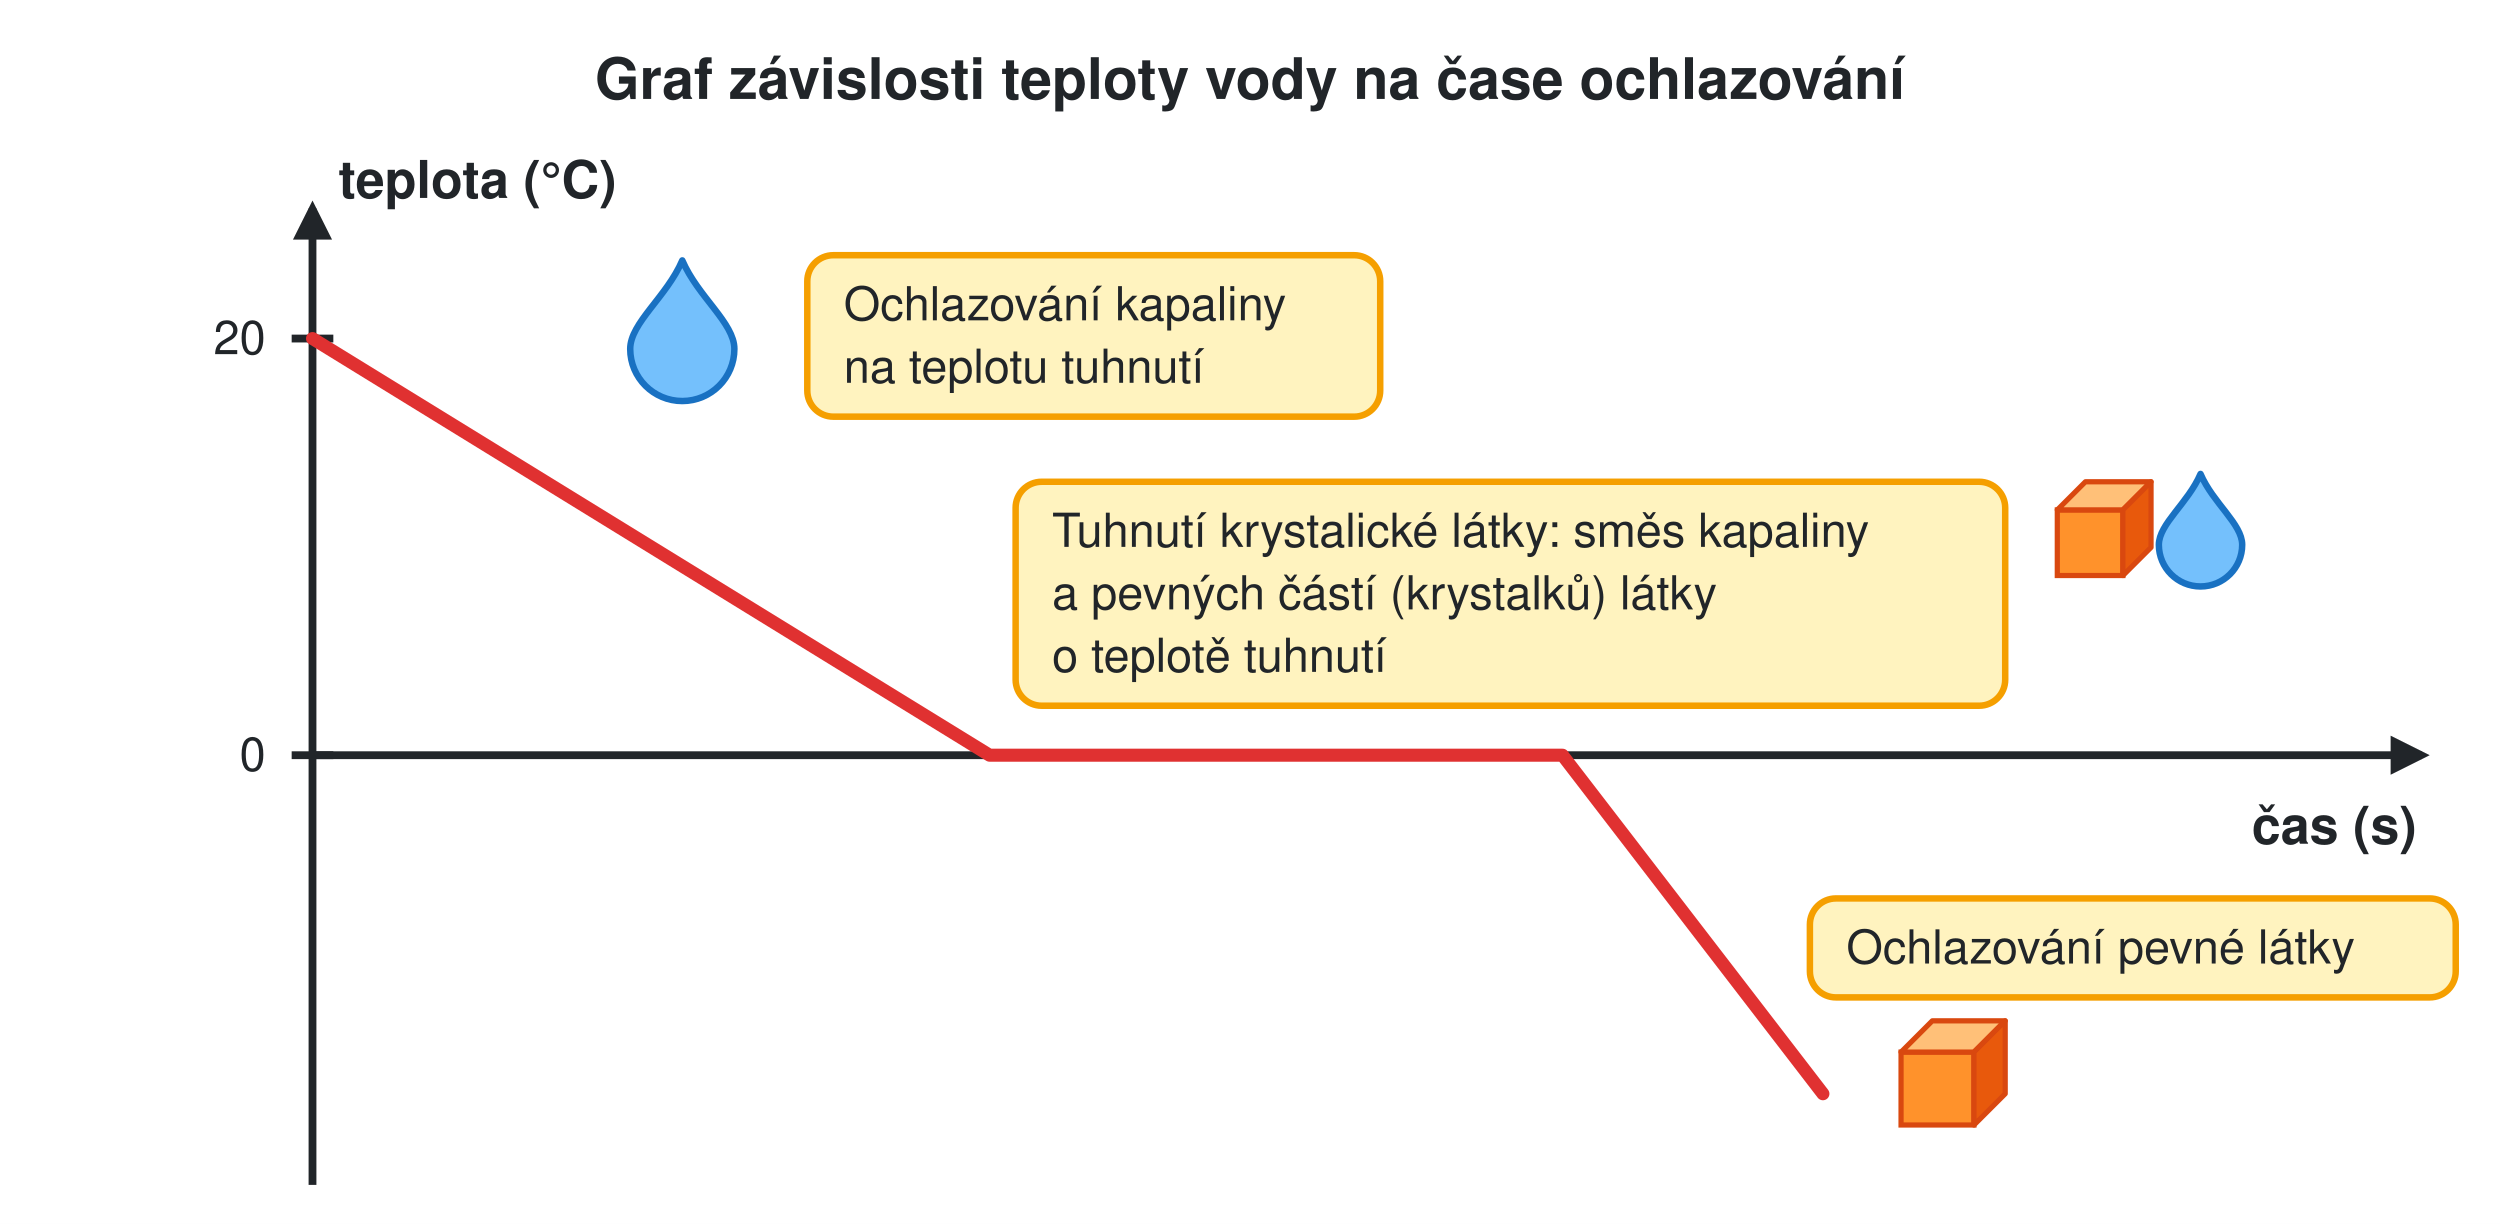
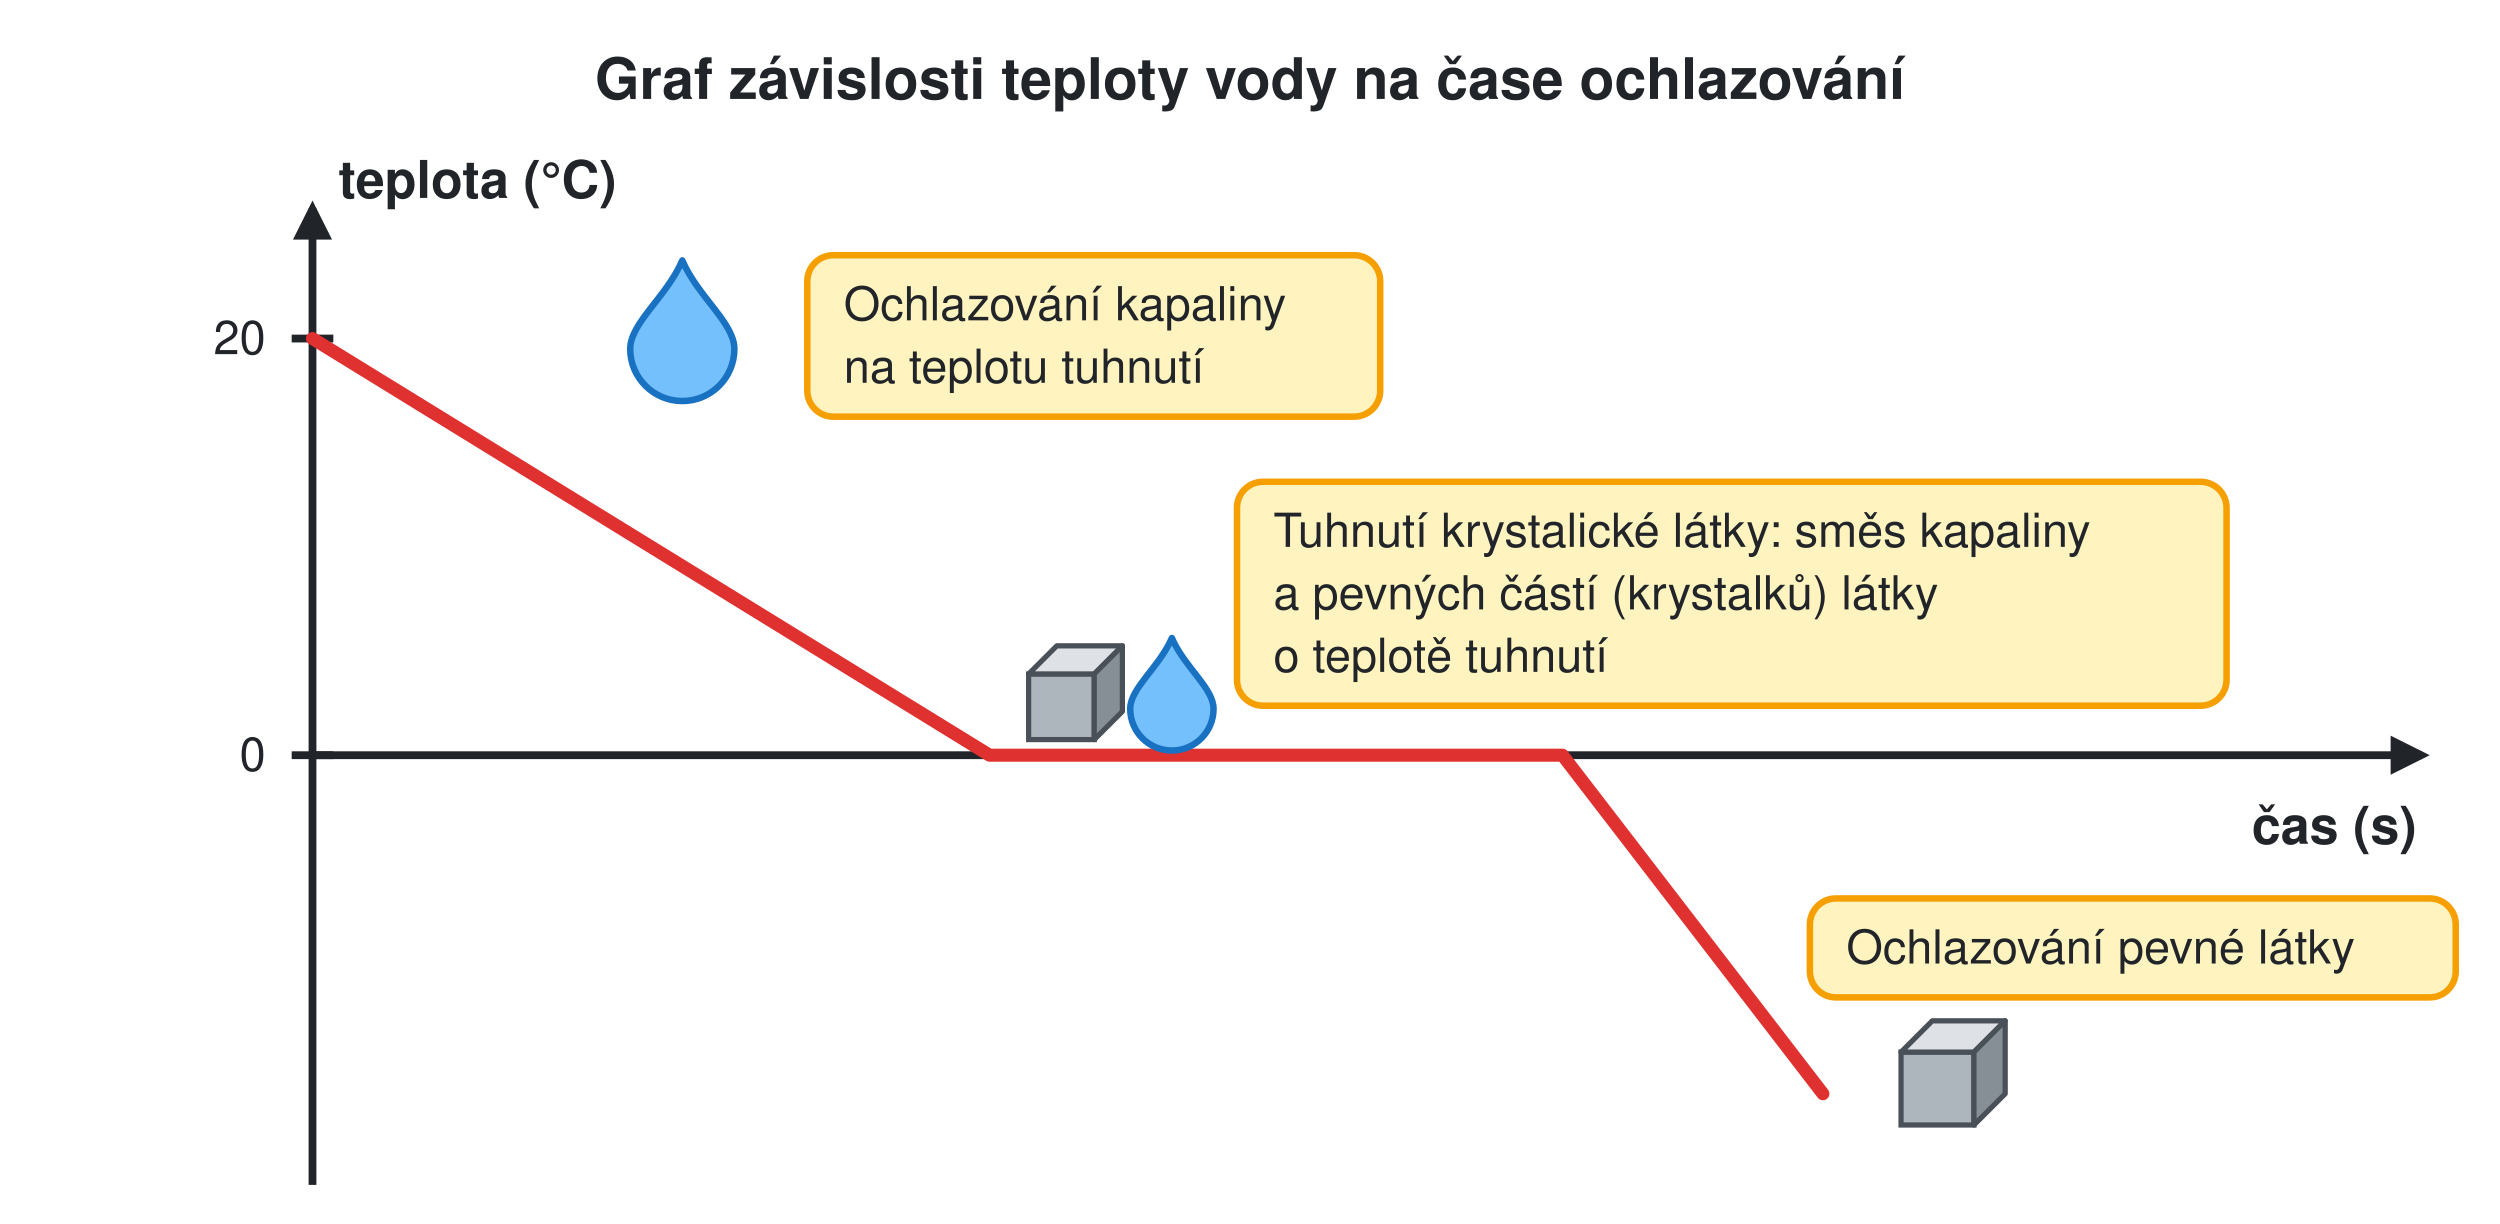
<svg xmlns="http://www.w3.org/2000/svg" viewBox="0 0 960 470" width="960" height="470" font-family="Helvetica, Arial, sans-serif">
  <defs>
    <marker id="ahk" viewBox="0 0 10 10" refX="8" refY="5" markerWidth="5" markerHeight="5" orient="auto">
      <path d="M0,0 L10,5 L0,10 z" fill="#212529" />
    </marker>
    <marker id="ahr" viewBox="0 0 10 10" refX="8" refY="5" markerWidth="5" markerHeight="5" orient="auto">
      <path d="M0,0 L10,5 L0,10 z" fill="#e03131" />
    </marker>
    <marker id="ahb" viewBox="0 0 10 10" refX="8" refY="5" markerWidth="5" markerHeight="5" orient="auto">
      <path d="M0,0 L10,5 L0,10 z" fill="#1971c2" />
    </marker>
    <marker id="ahy" viewBox="0 0 10 10" refX="8" refY="5" markerWidth="5" markerHeight="5" orient="auto">
      <path d="M0,0 L10,5 L0,10 z" fill="#e67700" />
    </marker>
    <marker id="ahg" viewBox="0 0 10 10" refX="8" refY="5" markerWidth="5" markerHeight="5" orient="auto">
      <path d="M0,0 L10,5 L0,10 z" fill="#868e96" />
    </marker>
  </defs>
  <rect width="960" height="470" fill="#ffffff" />
  <text x="480" y="38" font-size="22" text-anchor="middle" font-weight="bold" fill="#212529">Graf závislosti teploty vody na čase ochlazování</text>
  <line x1="120" y1="455" x2="120" y2="80" stroke="#212529" stroke-width="3" marker-end="url(#ahk)" />
  <line x1="120" y1="290" x2="930" y2="290" stroke="#212529" stroke-width="3" marker-end="url(#ahk)" />
  <text x="130" y="76" font-size="20" text-anchor="start" font-weight="bold" fill="#212529">teplota (°C)</text>
  <text x="928" y="324" font-size="20" text-anchor="end" font-weight="bold" fill="#212529">čas (s)</text>
  <line x1="112" y1="290" x2="128" y2="290" stroke="#212529" stroke-width="3" />
  <text x="102" y="296" font-size="18" text-anchor="end" font-weight="normal" fill="#212529">0</text>
  <line x1="112" y1="130" x2="128" y2="130" stroke="#212529" stroke-width="3" />
  <text x="102" y="136" font-size="18" text-anchor="end" font-weight="normal" fill="#212529">20</text>
  <path d="M120,130 L380,290 L600,290 L700,420" fill="none" stroke="#e03131" stroke-width="5" stroke-linejoin="round" stroke-linecap="round" />
  <path d="M262,100 C268.0,114.0 282.0,124.0 282.0,134.0 A20.0,20.0 0 1 1 242.0,134.0 C242.0,124.0 256.0,114.0 262,100 Z" fill="#74c0fc" stroke="#1971c2" stroke-width="2.5" stroke-linejoin="round" stroke-linecap="round" />
  <rect x="310" y="98" width="220" height="62" rx="10" fill="#fff3bf" stroke="#f59f00" stroke-width="2.5" />
  <text x="324" y="123" font-size="18" text-anchor="start" font-weight="normal" fill="#212529">Ochlazování kapaliny</text>
  <text x="324" y="147" font-size="18" text-anchor="start" font-weight="normal" fill="#212529">na teplotu tuhnutí</text>
-   <rect x="790" y="195.8" width="25.2" height="25.2" rx="0" fill="#ff922b" stroke="#d9480f" stroke-width="2" />
-   <polygon points="790.0,195.8 800.8,185.0 826.0,185.0 815.2,195.8" fill="#ffc078" stroke="#d9480f" stroke-width="2" stroke-linejoin="round" />
-   <polygon points="815.2,195.8 826.0,185.0 826.0,210.2 815.2,221.0" fill="#e8590c" stroke="#d9480f" stroke-width="2" stroke-linejoin="round" />
-   <path d="M845,182 C849.8,193.2 861.0,201.2 861.0,209.2 A16.0,16.0 0 1 1 829.0,209.2 C829.0,201.2 840.2,193.2 845,182 Z" fill="#74c0fc" stroke="#1971c2" stroke-width="2.5" stroke-linejoin="round" stroke-linecap="round" />
-   <rect x="390" y="185" width="380" height="86" rx="10" fill="#fff3bf" stroke="#f59f00" stroke-width="2.5" />
-   <text x="404" y="210" font-size="18" text-anchor="start" font-weight="normal" fill="#212529">Tuhnutí krystalické látky: směs kapaliny</text>
-   <text x="404" y="234" font-size="18" text-anchor="start" font-weight="normal" fill="#212529">a pevných částí (krystalků) látky</text>
-   <text x="404" y="258" font-size="18" text-anchor="start" font-weight="normal" fill="#212529">o teplotě tuhnutí</text>
-   <rect x="730" y="404.0" width="28.0" height="28.0" rx="0" fill="#ff922b" stroke="#d9480f" stroke-width="2" />
-   <polygon points="730.0,404.0 742.0,392.0 770.0,392.0 758.0,404.0" fill="#ffc078" stroke="#d9480f" stroke-width="2" stroke-linejoin="round" />
-   <polygon points="758.0,404.0 770.0,392.0 770.0,420.0 758.0,432.0" fill="#e8590c" stroke="#d9480f" stroke-width="2" stroke-linejoin="round" />
+   <g transform="translate(-395 63)">
+     <rect x="790" y="195.8" width="25.2" height="25.2" rx="0" fill="#adb5bd" stroke="#495057" stroke-width="2" />
+     <polygon points="790.0,195.8 800.8,185.0 826.0,185.0 815.2,195.8" fill="#dee2e6" stroke="#495057" stroke-width="2" stroke-linejoin="round" />
+     <polygon points="815.2,195.8 826.0,185.0 826.0,210.2 815.2,221.0" fill="#868e96" stroke="#495057" stroke-width="2" stroke-linejoin="round" />
+     <path d="M845,182 C849.8,193.2 861.0,201.2 861.0,209.2 A16.0,16.0 0 1 1 829.0,209.2 C829.0,201.2 840.2,193.2 845,182 Z" fill="#74c0fc" stroke="#1971c2" stroke-width="2.5" stroke-linejoin="round" stroke-linecap="round" />
+   </g>
+   <g transform="translate(85 0)">
+     <rect x="390" y="185" width="380" height="86" rx="10" fill="#fff3bf" stroke="#f59f00" stroke-width="2.5" />
+     <text x="404" y="210" font-size="18" text-anchor="start" font-weight="normal" fill="#212529">Tuhnutí krystalické látky: směs kapaliny</text>
+     <text x="404" y="234" font-size="18" text-anchor="start" font-weight="normal" fill="#212529">a pevných částí (krystalků) látky</text>
+     <text x="404" y="258" font-size="18" text-anchor="start" font-weight="normal" fill="#212529">o teplotě tuhnutí</text>
+   </g>
+   <rect x="730" y="404.0" width="28.0" height="28.0" rx="0" fill="#adb5bd" stroke="#495057" stroke-width="2" />
+   <polygon points="730.0,404.0 742.0,392.0 770.0,392.0 758.0,404.0" fill="#dee2e6" stroke="#495057" stroke-width="2" stroke-linejoin="round" />
+   <polygon points="758.0,404.0 770.0,392.0 770.0,420.0 758.0,432.0" fill="#868e96" stroke="#495057" stroke-width="2" stroke-linejoin="round" />
  <rect x="695" y="345" width="248" height="38" rx="10" fill="#fff3bf" stroke="#f59f00" stroke-width="2.5" />
  <text x="709" y="370" font-size="18" text-anchor="start" font-weight="normal" fill="#212529">Ochlazování pevné látky</text>
</svg>
